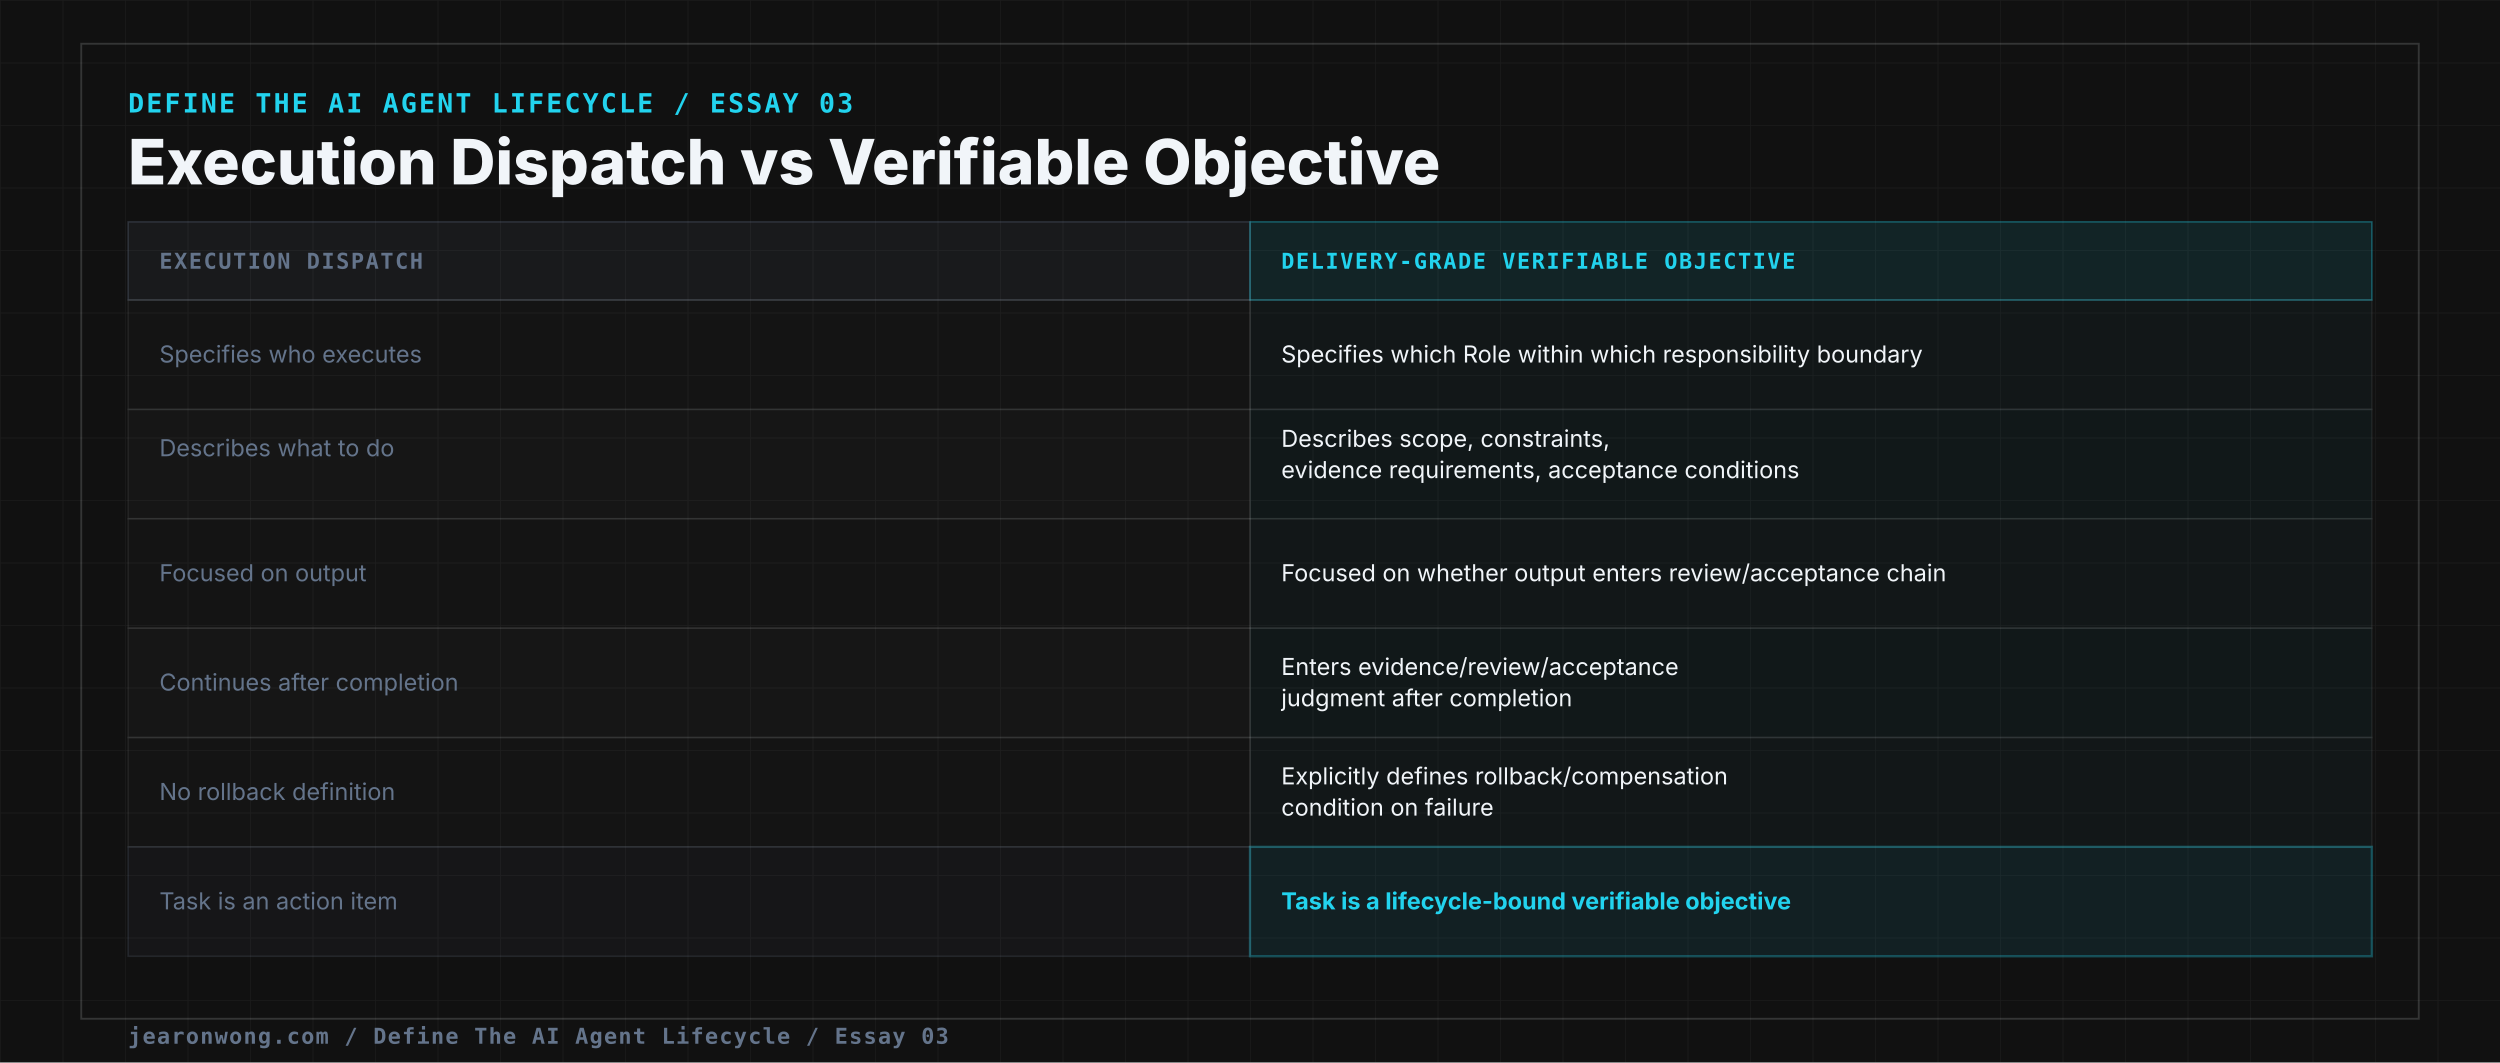
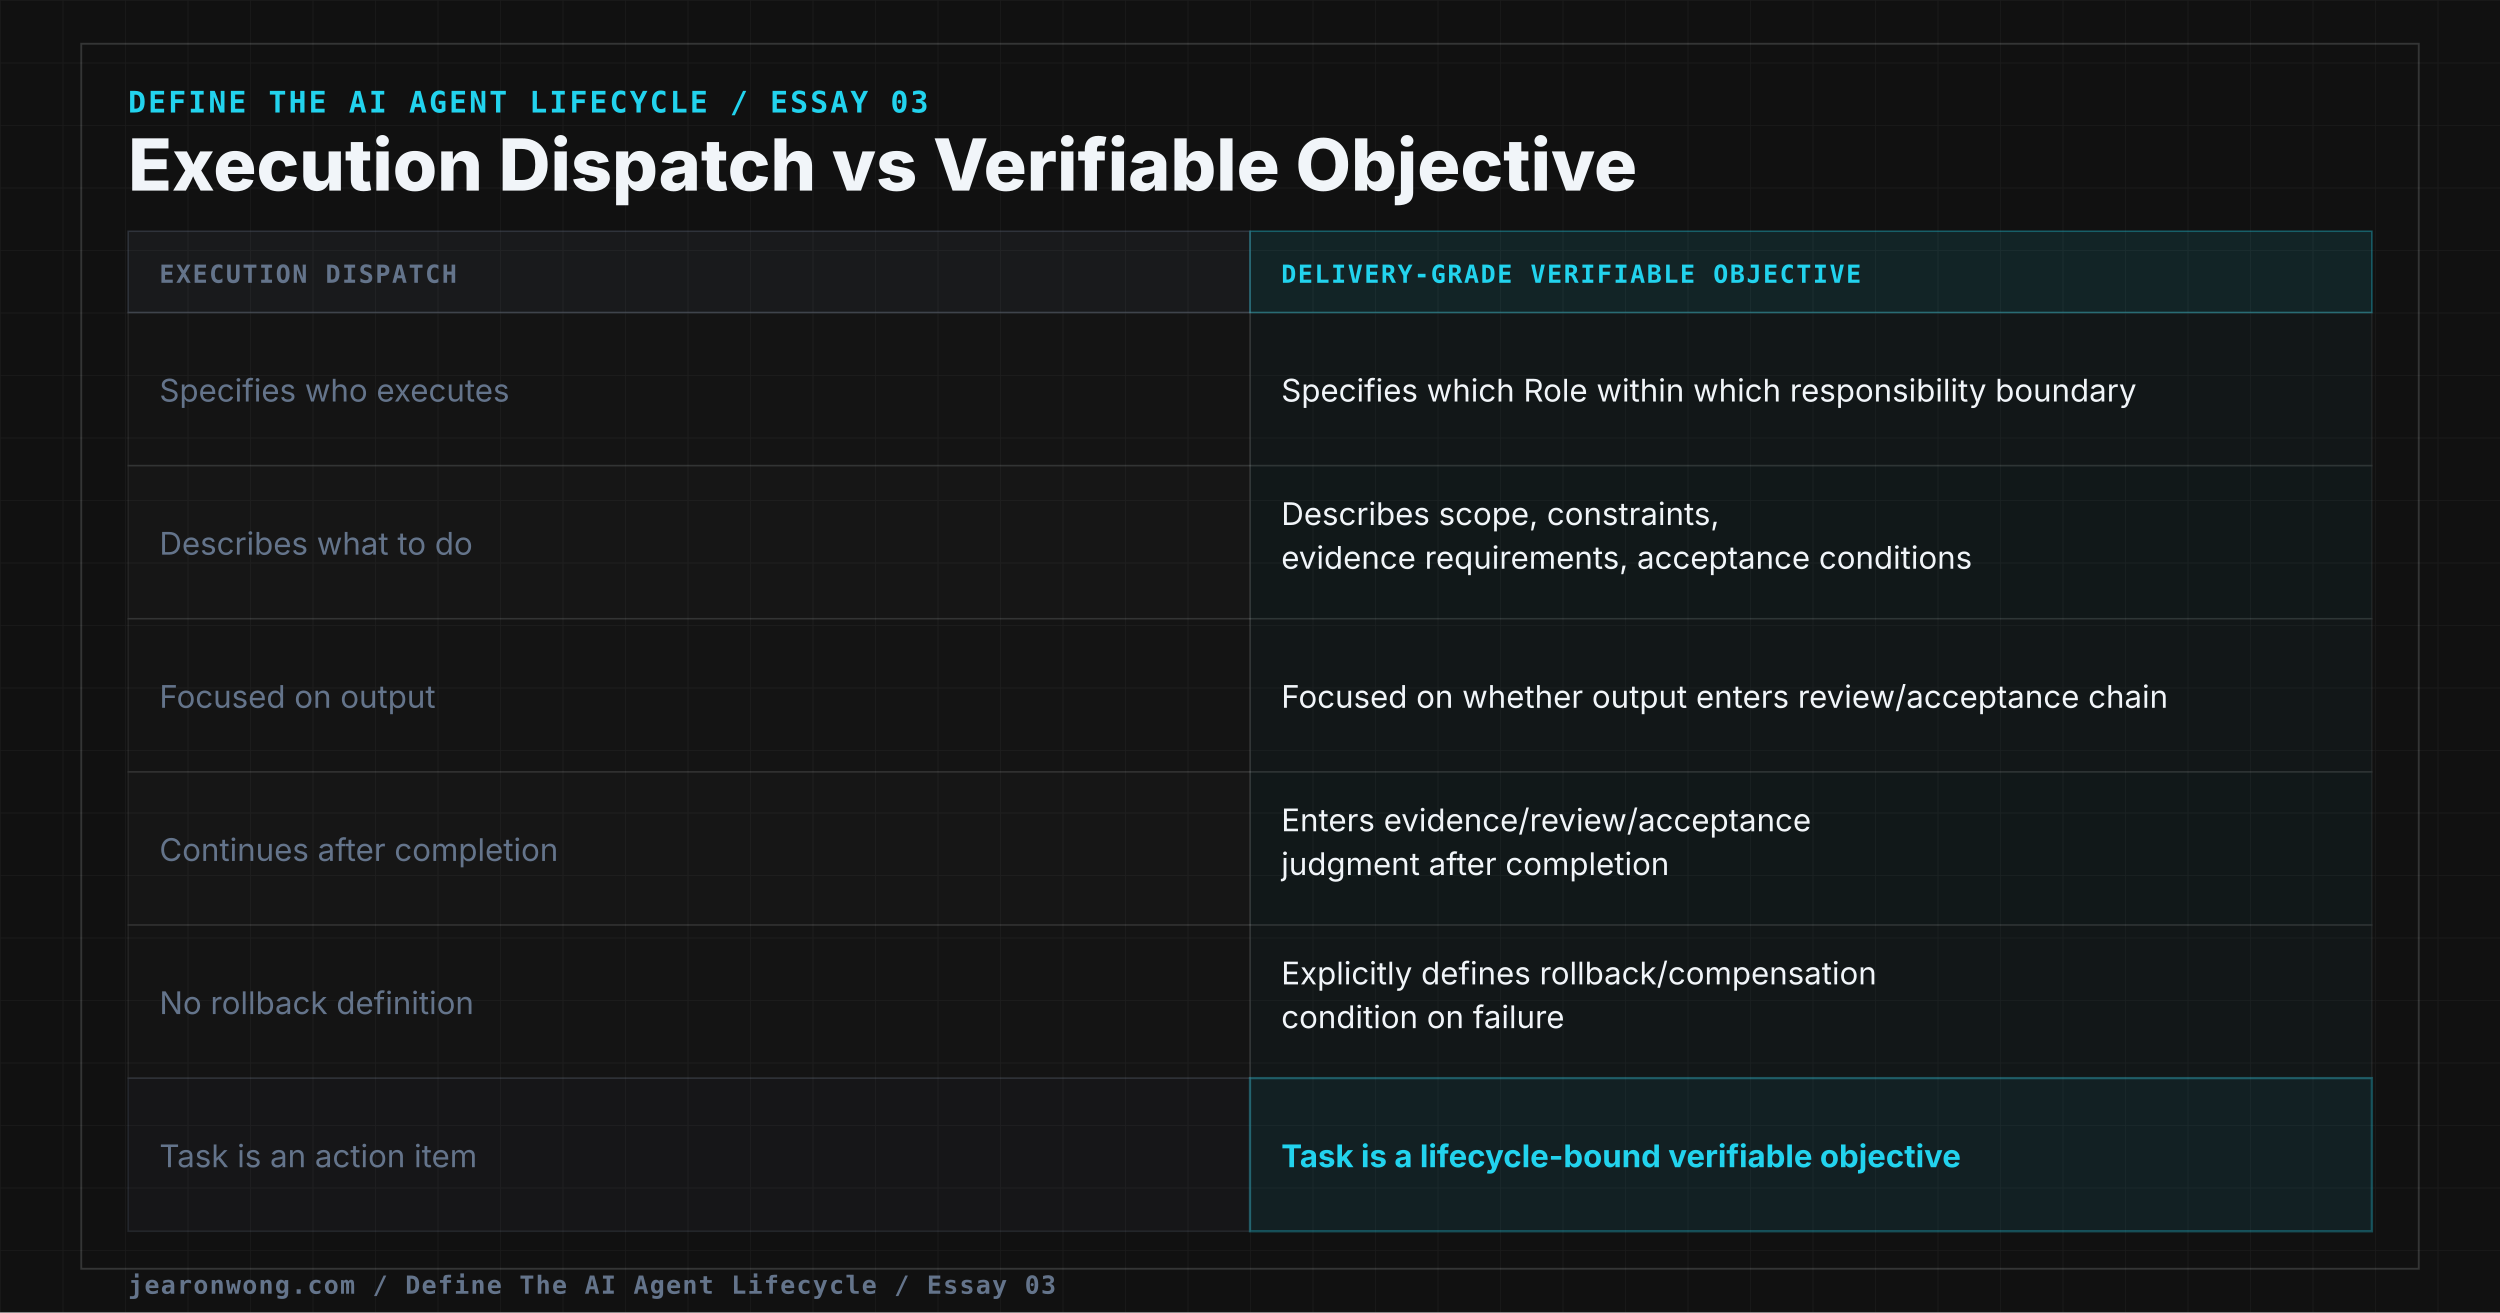
- <svg xmlns="http://www.w3.org/2000/svg" width="1600" height="680" viewBox="0 0 1600 680" role="img" aria-labelledby="tdo ddo">
+ <svg xmlns="http://www.w3.org/2000/svg" width="1600" height="840" viewBox="0 0 1600 840" role="img" aria-labelledby="tdo ddo">
  <defs>
    <style>
      .bg{fill:#111111}
      .outer{fill:none;stroke:rgba(241,245,249,0.16);stroke-width:1.2}
-       .kicker{fill:#22d3ee;font:700 17px "JetBrains Mono",Menlo,monospace;letter-spacing:1.4px}
-       .ttl{fill:#f1f5f9;font:800 40px "Outfit",Inter,sans-serif}
-       .th-l{fill:#64748b;font:700 14px "JetBrains Mono",Menlo,monospace;letter-spacing:1px}
-       .th-r{fill:#22d3ee;font:700 14px "JetBrains Mono",Menlo,monospace;letter-spacing:1px}
-       .td-l{fill:#64748b;font:400 15px Inter,sans-serif}
-       .td-r{fill:#f1f5f9;font:400 15px Inter,sans-serif}
-       .td-r-strong{fill:#22d3ee;font:700 15px Inter,sans-serif}
-       .footer{fill:#64748b;font:700 14px "JetBrains Mono",Menlo,monospace;letter-spacing:0.8px}
+       .kicker{fill:#22d3ee;font:700 19px "JetBrains Mono",Menlo,monospace;letter-spacing:1.4px}
+       .ttl{fill:#f1f5f9;font:800 46px "Outfit",Inter,sans-serif}
+       .th-l{fill:#64748b;font:700 16px "JetBrains Mono",Menlo,monospace;letter-spacing:1px}
+       .th-r{fill:#22d3ee;font:700 16px "JetBrains Mono",Menlo,monospace;letter-spacing:1px}
+       .td-l{fill:#64748b;font:400 20px Inter,sans-serif}
+       .td-r{fill:#f1f5f9;font:400 20px Inter,sans-serif}
+       .td-r-strong{fill:#22d3ee;font:700 20px Inter,sans-serif}
+       .footer{fill:#64748b;font:700 16px "JetBrains Mono",Menlo,monospace;letter-spacing:0.8px}
    </style>
    <pattern id="gdo" width="40" height="40" patternUnits="userSpaceOnUse">
      <path d="M40 0L0 0 0 40" fill="none" stroke="rgba(241,245,249,0.05)" stroke-width="1" />
    </pattern>
  </defs>
-   <rect width="1600" height="680" class="bg" />
-   <rect width="1600" height="680" fill="url(#gdo)" />
-   <rect x="52" y="28" width="1496" height="624" class="outer" />
+   <rect width="1600" height="840" class="bg" />
+   <rect width="1600" height="840" fill="url(#gdo)" />
+   <rect x="52" y="28" width="1496" height="784" class="outer" />
  <text x="82" y="72" class="kicker">DEFINE THE AI AGENT LIFECYCLE / ESSAY 03</text>
-   <text x="82" y="118" class="ttl">Execution Dispatch vs Verifiable Objective</text>
-   <rect x="82" y="142" width="718" height="50" fill="rgba(100,116,139,0.1)" stroke="rgba(100,116,139,0.3)" stroke-width="1" />
-   <rect x="800" y="142" width="718" height="50" fill="rgba(34,211,238,0.1)" stroke="rgba(34,211,238,0.35)" stroke-width="1" />
-   <text x="102" y="172" class="th-l">EXECUTION DISPATCH</text>
-   <text x="820" y="172" class="th-r">DELIVERY-GRADE VERIFIABLE OBJECTIVE</text>
-   <rect x="82" y="192" width="718" height="70" fill="rgba(255,255,255,0.015)" stroke="rgba(241,245,249,0.07)" stroke-width="1" />
-   <rect x="800" y="192" width="718" height="70" fill="rgba(34,211,238,0.03)" stroke="rgba(241,245,249,0.07)" stroke-width="1" />
-   <text x="102" y="232" class="td-l">Specifies who executes</text>
-   <text x="820" y="232" class="td-r">Specifies which Role within which responsibility boundary</text>
-   <rect x="82" y="262" width="718" height="70" fill="rgba(255,255,255,0.02)" stroke="rgba(241,245,249,0.07)" stroke-width="1" />
-   <rect x="800" y="262" width="718" height="70" fill="rgba(34,211,238,0.04)" stroke="rgba(241,245,249,0.07)" stroke-width="1" />
-   <text x="102" y="292" class="td-l">Describes what to do</text>
-   <text x="820" y="286" class="td-r">Describes scope, constraints,</text>
-   <text x="820" y="306" class="td-r">evidence requirements, acceptance conditions</text>
-   <rect x="82" y="332" width="718" height="70" fill="rgba(255,255,255,0.015)" stroke="rgba(241,245,249,0.07)" stroke-width="1" />
-   <rect x="800" y="332" width="718" height="70" fill="rgba(34,211,238,0.03)" stroke="rgba(241,245,249,0.07)" stroke-width="1" />
-   <text x="102" y="372" class="td-l">Focused on output</text>
-   <text x="820" y="372" class="td-r">Focused on whether output enters review/acceptance chain</text>
-   <rect x="82" y="402" width="718" height="70" fill="rgba(255,255,255,0.02)" stroke="rgba(241,245,249,0.07)" stroke-width="1" />
-   <rect x="800" y="402" width="718" height="70" fill="rgba(34,211,238,0.04)" stroke="rgba(241,245,249,0.07)" stroke-width="1" />
-   <text x="102" y="442" class="td-l">Continues after completion</text>
-   <text x="820" y="432" class="td-r">Enters evidence/review/acceptance</text>
-   <text x="820" y="452" class="td-r">judgment after completion</text>
-   <rect x="82" y="472" width="718" height="70" fill="rgba(255,255,255,0.015)" stroke="rgba(241,245,249,0.07)" stroke-width="1" />
-   <rect x="800" y="472" width="718" height="70" fill="rgba(34,211,238,0.03)" stroke="rgba(241,245,249,0.07)" stroke-width="1" />
-   <text x="102" y="512" class="td-l">No rollback definition</text>
-   <text x="820" y="502" class="td-r">Explicitly defines rollback/compensation</text>
-   <text x="820" y="522" class="td-r">condition on failure</text>
-   <rect x="82" y="542" width="718" height="70" fill="rgba(100,116,139,0.06)" stroke="rgba(100,116,139,0.2)" stroke-width="1" />
-   <rect x="800" y="542" width="718" height="70" fill="rgba(34,211,238,0.08)" stroke="rgba(34,211,238,0.3)" stroke-width="1.5" />
-   <text x="102" y="582" class="td-l">Task is an action item</text>
-   <text x="820" y="582" class="td-r-strong">Task is a lifecycle-bound verifiable objective</text>
-   <text x="82" y="668" class="footer">jearonwong.com / Define The AI Agent Lifecycle / Essay 03</text>
+   <text x="82" y="122" class="ttl">Execution Dispatch vs Verifiable Objective</text>
+   <rect x="82" y="148" width="718" height="52" fill="rgba(100,116,139,0.1)" stroke="rgba(100,116,139,0.3)" stroke-width="1" />
+   <rect x="800" y="148" width="718" height="52" fill="rgba(34,211,238,0.1)" stroke="rgba(34,211,238,0.35)" stroke-width="1" />
+   <text x="102" y="181" class="th-l">EXECUTION DISPATCH</text>
+   <text x="820" y="181" class="th-r">DELIVERY-GRADE VERIFIABLE OBJECTIVE</text>
+   <rect x="82" y="200" width="718" height="98" fill="rgba(255,255,255,0.015)" stroke="rgba(241,245,249,0.07)" stroke-width="1" />
+   <rect x="800" y="200" width="718" height="98" fill="rgba(34,211,238,0.03)" stroke="rgba(241,245,249,0.07)" stroke-width="1" />
+   <text x="102" y="257" class="td-l">Specifies who executes</text>
+   <text x="820" y="257" class="td-r">Specifies which Role within which responsibility boundary</text>
+   <rect x="82" y="298" width="718" height="98" fill="rgba(255,255,255,0.02)" stroke="rgba(241,245,249,0.07)" stroke-width="1" />
+   <rect x="800" y="298" width="718" height="98" fill="rgba(34,211,238,0.04)" stroke="rgba(241,245,249,0.07)" stroke-width="1" />
+   <text x="102" y="355" class="td-l">Describes what to do</text>
+   <text x="820" y="336" class="td-r">Describes scope, constraints,</text>
+   <text x="820" y="364" class="td-r">evidence requirements, acceptance conditions</text>
+   <rect x="82" y="396" width="718" height="98" fill="rgba(255,255,255,0.015)" stroke="rgba(241,245,249,0.07)" stroke-width="1" />
+   <rect x="800" y="396" width="718" height="98" fill="rgba(34,211,238,0.03)" stroke="rgba(241,245,249,0.07)" stroke-width="1" />
+   <text x="102" y="453" class="td-l">Focused on output</text>
+   <text x="820" y="453" class="td-r">Focused on whether output enters review/acceptance chain</text>
+   <rect x="82" y="494" width="718" height="98" fill="rgba(255,255,255,0.02)" stroke="rgba(241,245,249,0.07)" stroke-width="1" />
+   <rect x="800" y="494" width="718" height="98" fill="rgba(34,211,238,0.04)" stroke="rgba(241,245,249,0.07)" stroke-width="1" />
+   <text x="102" y="551" class="td-l">Continues after completion</text>
+   <text x="820" y="532" class="td-r">Enters evidence/review/acceptance</text>
+   <text x="820" y="560" class="td-r">judgment after completion</text>
+   <rect x="82" y="592" width="718" height="98" fill="rgba(255,255,255,0.015)" stroke="rgba(241,245,249,0.07)" stroke-width="1" />
+   <rect x="800" y="592" width="718" height="98" fill="rgba(34,211,238,0.03)" stroke="rgba(241,245,249,0.07)" stroke-width="1" />
+   <text x="102" y="649" class="td-l">No rollback definition</text>
+   <text x="820" y="630" class="td-r">Explicitly defines rollback/compensation</text>
+   <text x="820" y="658" class="td-r">condition on failure</text>
+   <rect x="82" y="690" width="718" height="98" fill="rgba(100,116,139,0.06)" stroke="rgba(100,116,139,0.2)" stroke-width="1" />
+   <rect x="800" y="690" width="718" height="98" fill="rgba(34,211,238,0.08)" stroke="rgba(34,211,238,0.3)" stroke-width="1.5" />
+   <text x="102" y="747" class="td-l">Task is an action item</text>
+   <text x="820" y="747" class="td-r-strong">Task is a lifecycle-bound verifiable objective</text>
+   <text x="82" y="828" class="footer">jearonwong.com / Define The AI Agent Lifecycle / Essay 03</text>
</svg>
